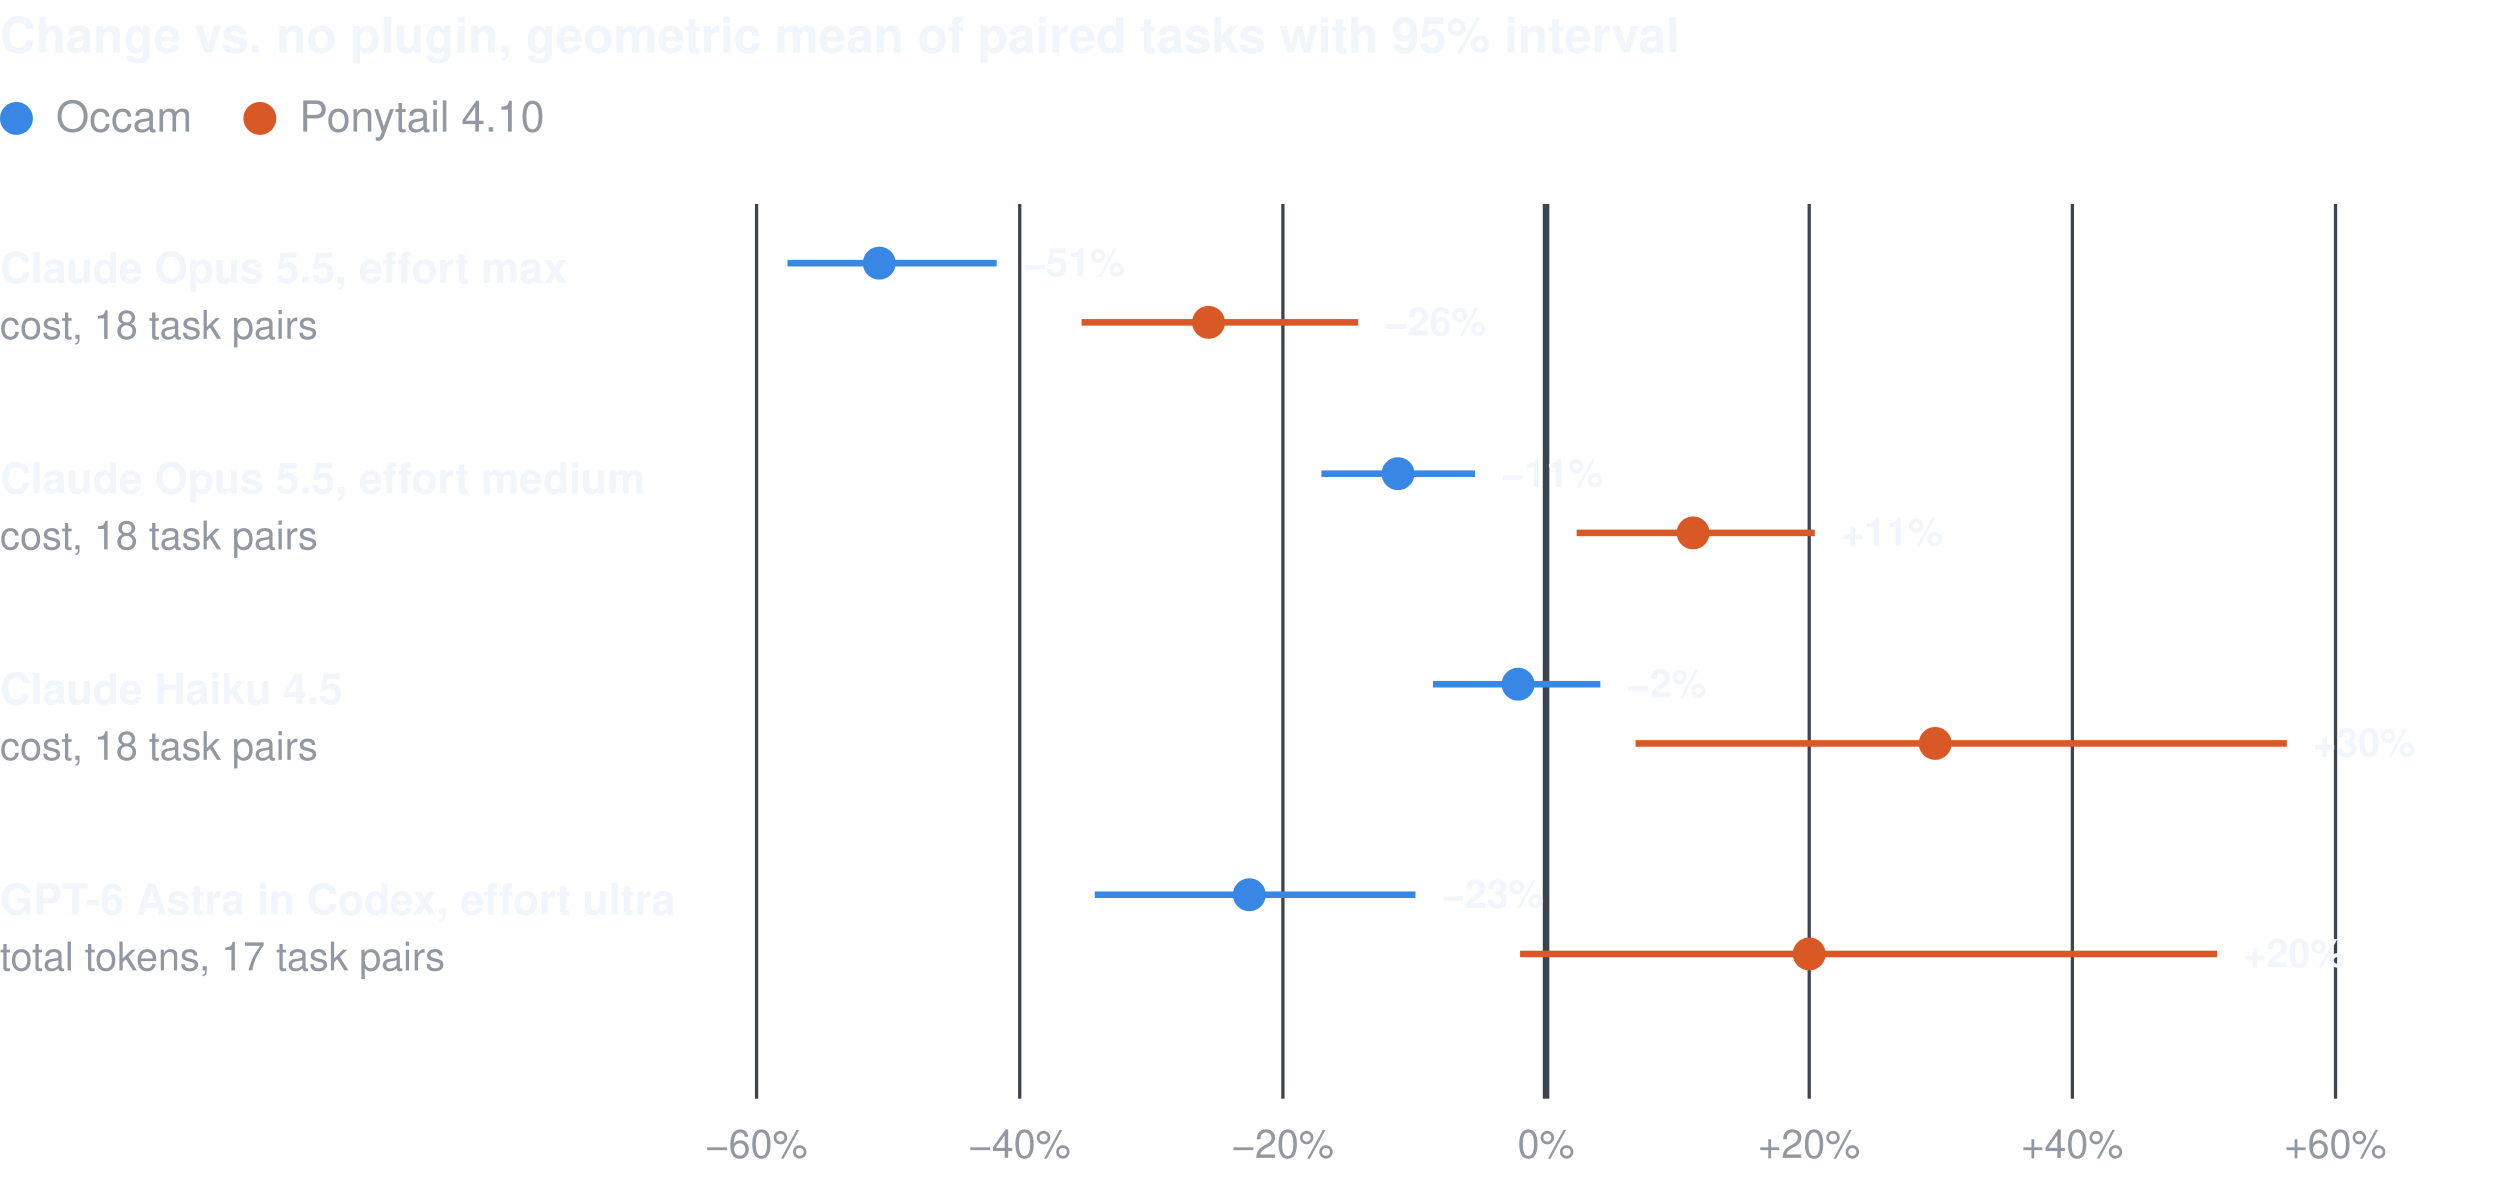
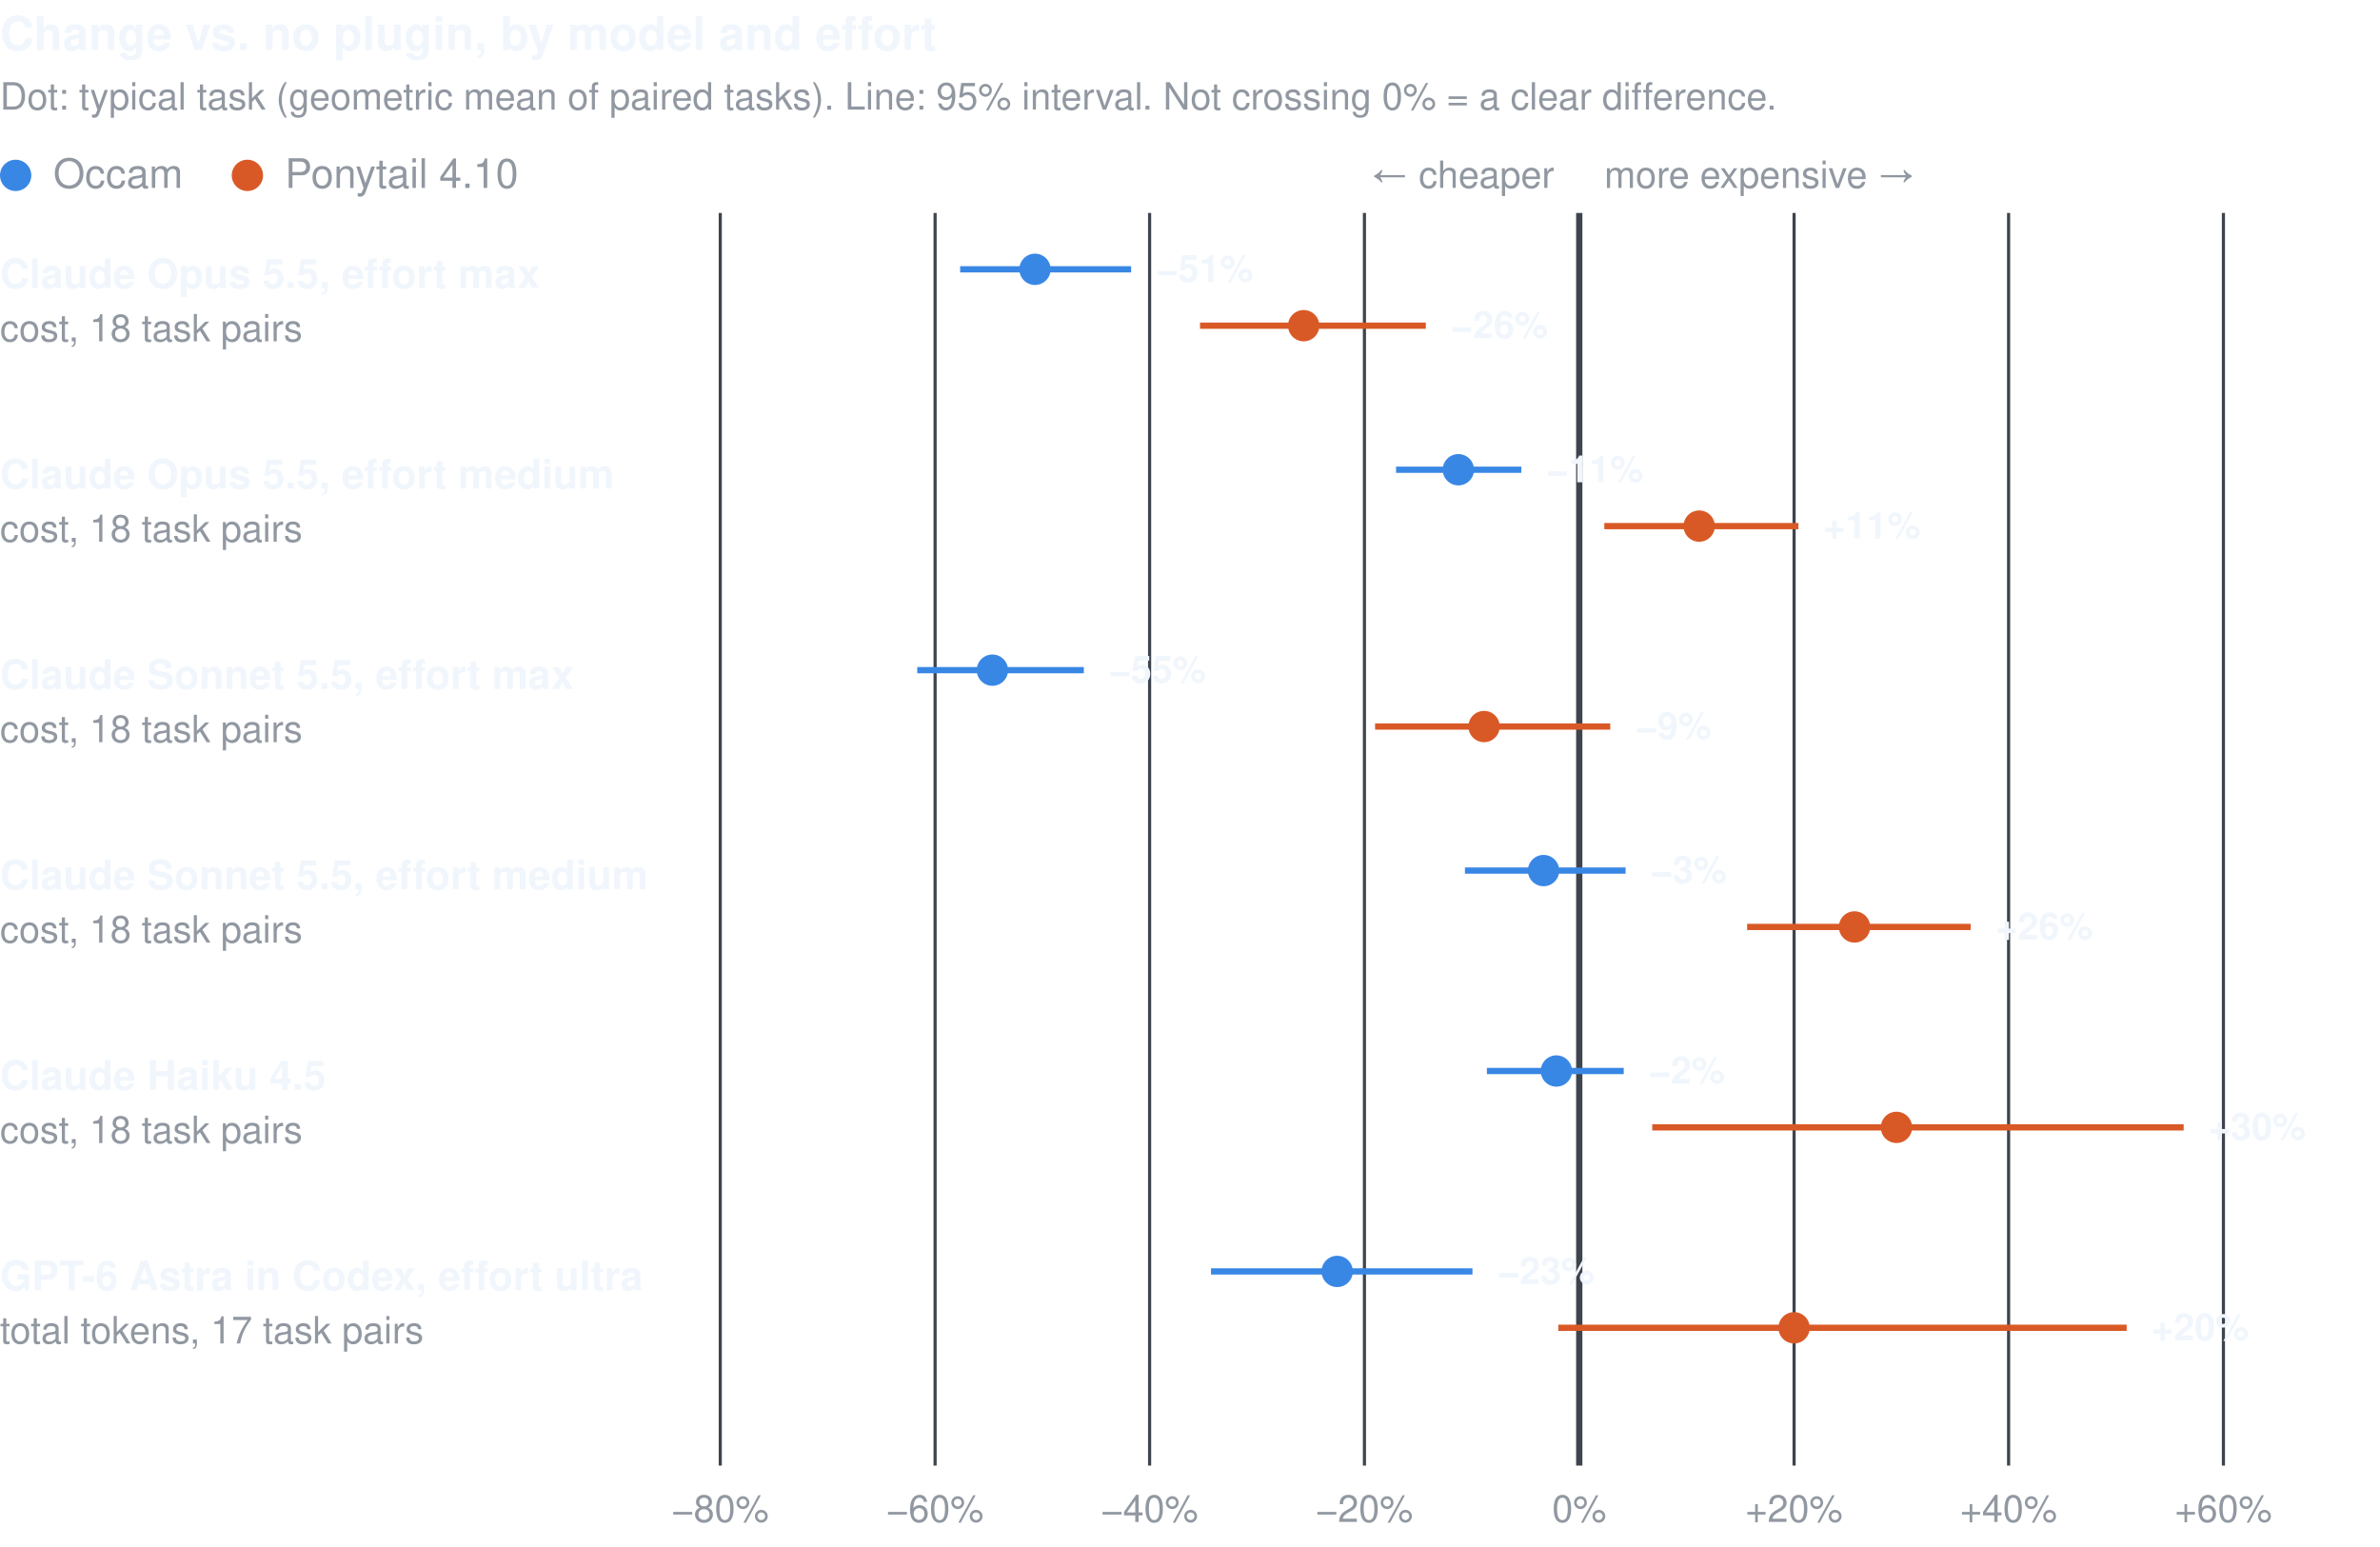
- <svg xmlns="http://www.w3.org/2000/svg" viewBox="0 0 760 360" width="760" height="360" font-family="-apple-system, BlinkMacSystemFont, 'Segoe UI', Helvetica, Arial, sans-serif">
-   <text x="0" y="16" font-size="15" font-weight="600" fill="#f0f6fc">Change vs. no plugin, geometric mean of paired tasks with 95% interval</text>
-   <circle cx="5" cy="36" r="5" fill="#3987e5" />
-   <text x="17" y="40" font-size="13" fill="#9198a1">Occam</text>
-   <circle cx="79" cy="36" r="5" fill="#d95926" />
-   <text x="91" y="40" font-size="13" fill="#9198a1">Ponytail 4.10</text>
-   <line x1="230.0" x2="230.0" y1="62" y2="334" stroke="#3d444d" stroke-width="1" />
-   <text x="230.0" y="352" font-size="12" text-anchor="middle" fill="#9198a1">−60%</text>
-   <line x1="310.0" x2="310.0" y1="62" y2="334" stroke="#3d444d" stroke-width="1" />
-   <text x="310.0" y="352" font-size="12" text-anchor="middle" fill="#9198a1">−40%</text>
-   <line x1="390.0" x2="390.0" y1="62" y2="334" stroke="#3d444d" stroke-width="1" />
-   <text x="390.0" y="352" font-size="12" text-anchor="middle" fill="#9198a1">−20%</text>
-   <line x1="470.0" x2="470.0" y1="62" y2="334" stroke="#3d444d" stroke-width="2" />
-   <text x="470.0" y="352" font-size="12" text-anchor="middle" fill="#9198a1">0%</text>
-   <line x1="550.0" x2="550.0" y1="62" y2="334" stroke="#3d444d" stroke-width="1" />
-   <text x="550.0" y="352" font-size="12" text-anchor="middle" fill="#9198a1">+20%</text>
-   <line x1="630.0" x2="630.0" y1="62" y2="334" stroke="#3d444d" stroke-width="1" />
-   <text x="630.0" y="352" font-size="12" text-anchor="middle" fill="#9198a1">+40%</text>
-   <line x1="710.0" x2="710.0" y1="62" y2="334" stroke="#3d444d" stroke-width="1" />
-   <text x="710.0" y="352" font-size="12" text-anchor="middle" fill="#9198a1">+60%</text>
-   <text x="0" y="86" font-size="13" font-weight="600" fill="#f0f6fc">Claude Opus 5.5, effort max</text>
-   <text x="0" y="103" font-size="12" fill="#9198a1">cost, 18 task pairs</text>
+ <svg xmlns="http://www.w3.org/2000/svg" viewBox="0 0 760 494" width="760" height="494" font-family="-apple-system, BlinkMacSystemFont, 'Segoe UI', Helvetica, Arial, sans-serif">
+   <text x="0" y="16" font-size="15" font-weight="600" fill="#f0f6fc">Change vs. no plugin, by model and effort</text>
+   <text x="0" y="35" font-size="12" fill="#9198a1">Dot: typical task (geometric mean of paired tasks). Line: 95% interval. Not crossing 0% = a clear difference.</text>
+   <text x="496.3" y="60" font-size="12" text-anchor="end" fill="#9198a1">← cheaper</text>
+   <text x="512.3" y="60" font-size="12" fill="#9198a1">more expensive →</text>
+   <circle cx="5" cy="56" r="5" fill="#3987e5" />
+   <text x="17" y="60" font-size="13" fill="#9198a1">Occam</text>
+   <circle cx="79" cy="56" r="5" fill="#d95926" />
+   <text x="91" y="60" font-size="13" fill="#9198a1">Ponytail 4.10</text>
+   <line x1="230.0" x2="230.0" y1="68" y2="468" stroke="#3d444d" stroke-width="1" />
+   <text x="230.0" y="486" font-size="12" text-anchor="middle" fill="#9198a1">−80%</text>
+   <line x1="298.6" x2="298.6" y1="68" y2="468" stroke="#3d444d" stroke-width="1" />
+   <text x="298.6" y="486" font-size="12" text-anchor="middle" fill="#9198a1">−60%</text>
+   <line x1="367.1" x2="367.1" y1="68" y2="468" stroke="#3d444d" stroke-width="1" />
+   <text x="367.1" y="486" font-size="12" text-anchor="middle" fill="#9198a1">−40%</text>
+   <line x1="435.7" x2="435.7" y1="68" y2="468" stroke="#3d444d" stroke-width="1" />
+   <text x="435.7" y="486" font-size="12" text-anchor="middle" fill="#9198a1">−20%</text>
+   <line x1="504.3" x2="504.3" y1="68" y2="468" stroke="#3d444d" stroke-width="2" />
+   <text x="504.3" y="486" font-size="12" text-anchor="middle" fill="#9198a1">0%</text>
+   <line x1="572.9" x2="572.9" y1="68" y2="468" stroke="#3d444d" stroke-width="1" />
+   <text x="572.9" y="486" font-size="12" text-anchor="middle" fill="#9198a1">+20%</text>
+   <line x1="641.4" x2="641.4" y1="68" y2="468" stroke="#3d444d" stroke-width="1" />
+   <text x="641.4" y="486" font-size="12" text-anchor="middle" fill="#9198a1">+40%</text>
+   <line x1="710.0" x2="710.0" y1="68" y2="468" stroke="#3d444d" stroke-width="1" />
+   <text x="710.0" y="486" font-size="12" text-anchor="middle" fill="#9198a1">+60%</text>
+   <text x="0" y="92" font-size="13" font-weight="600" fill="#f0f6fc">Claude Opus 5.5, effort max</text>
+   <text x="0" y="109" font-size="12" fill="#9198a1">cost, 18 task pairs</text>
  <g>
-     <line x1="239.4" x2="303.0" y1="80" y2="80" stroke="#3987e5" stroke-width="2" />
-     <circle cx="267.3" cy="80" r="5" fill="#3987e5" />
+     <line x1="306.6" x2="361.2" y1="86" y2="86" stroke="#3987e5" stroke-width="2" />
+     <circle cx="330.5" cy="86" r="5" fill="#3987e5" />
  </g>
-   <text x="311.0" y="84" font-size="12" font-weight="600" fill="#f0f6fc">−51%</text>
+   <text x="369.2" y="90" font-size="12" font-weight="600" fill="#f0f6fc">−51%</text>
  <g>
-     <line x1="328.8" x2="412.9" y1="98" y2="98" stroke="#d95926" stroke-width="2" />
-     <circle cx="367.4" cy="98" r="5" fill="#d95926" />
+     <line x1="383.2" x2="455.3" y1="104" y2="104" stroke="#d95926" stroke-width="2" />
+     <circle cx="416.3" cy="104" r="5" fill="#d95926" />
  </g>
-   <text x="420.9" y="102" font-size="12" font-weight="600" fill="#f0f6fc">−26%</text>
-   <text x="0" y="150" font-size="13" font-weight="600" fill="#f0f6fc">Claude Opus 5.5, effort medium</text>
-   <text x="0" y="167" font-size="12" fill="#9198a1">cost, 18 task pairs</text>
+   <text x="463.3" y="108" font-size="12" font-weight="600" fill="#f0f6fc">−26%</text>
+   <text x="0" y="156" font-size="13" font-weight="600" fill="#f0f6fc">Claude Opus 5.5, effort medium</text>
+   <text x="0" y="173" font-size="12" fill="#9198a1">cost, 18 task pairs</text>
  <g>
-     <line x1="401.7" x2="448.4" y1="144" y2="144" stroke="#3987e5" stroke-width="2" />
-     <circle cx="425.0" cy="144" r="5" fill="#3987e5" />
+     <line x1="445.8" x2="485.8" y1="150" y2="150" stroke="#3987e5" stroke-width="2" />
+     <circle cx="465.7" cy="150" r="5" fill="#3987e5" />
  </g>
-   <text x="456.4" y="148" font-size="12" font-weight="600" fill="#f0f6fc">−11%</text>
+   <text x="493.8" y="154" font-size="12" font-weight="600" fill="#f0f6fc">−11%</text>
  <g>
-     <line x1="479.3" x2="551.7" y1="162" y2="162" stroke="#d95926" stroke-width="2" />
-     <circle cx="514.7" cy="162" r="5" fill="#d95926" />
+     <line x1="512.3" x2="574.3" y1="168" y2="168" stroke="#d95926" stroke-width="2" />
+     <circle cx="542.6" cy="168" r="5" fill="#d95926" />
  </g>
-   <text x="559.7" y="166" font-size="12" font-weight="600" fill="#f0f6fc">+11%</text>
-   <text x="0" y="214" font-size="13" font-weight="600" fill="#f0f6fc">Claude Haiku 4.5</text>
-   <text x="0" y="231" font-size="12" fill="#9198a1">cost, 18 task pairs</text>
+   <text x="582.3" y="172" font-size="12" font-weight="600" fill="#f0f6fc">+11%</text>
+   <text x="0" y="220" font-size="13" font-weight="600" fill="#f0f6fc">Claude Sonnet 5.5, effort max</text>
+   <text x="0" y="237" font-size="12" fill="#9198a1">cost, 18 task pairs</text>
  <g>
-     <line x1="435.6" x2="486.5" y1="208" y2="208" stroke="#3987e5" stroke-width="2" />
-     <circle cx="461.5" cy="208" r="5" fill="#3987e5" />
+     <line x1="292.9" x2="346.1" y1="214" y2="214" stroke="#3987e5" stroke-width="2" />
+     <circle cx="316.9" cy="214" r="5" fill="#3987e5" />
  </g>
-   <text x="494.5" y="212" font-size="12" font-weight="600" fill="#f0f6fc">−2%</text>
+   <text x="354.1" y="218" font-size="12" font-weight="600" fill="#f0f6fc">−55%</text>
  <g>
-     <line x1="497.2" x2="695.2" y1="226" y2="226" stroke="#d95926" stroke-width="2" />
-     <circle cx="588.3" cy="226" r="5" fill="#d95926" />
+     <line x1="439.1" x2="514.2" y1="232" y2="232" stroke="#d95926" stroke-width="2" />
+     <circle cx="473.9" cy="232" r="5" fill="#d95926" />
  </g>
-   <text x="703.2" y="230" font-size="12" font-weight="600" fill="#f0f6fc">+30%</text>
-   <text x="0" y="278" font-size="13" font-weight="600" fill="#f0f6fc">GPT-6 Astra in Codex, effort ultra</text>
-   <text x="0" y="295" font-size="12" fill="#9198a1">total tokens, 17 task pairs</text>
+   <text x="522.2" y="236" font-size="12" font-weight="600" fill="#f0f6fc">−9%</text>
+   <text x="0" y="284" font-size="13" font-weight="600" fill="#f0f6fc">Claude Sonnet 5.5, effort medium</text>
+   <text x="0" y="301" font-size="12" fill="#9198a1">cost, 18 task pairs</text>
  <g>
-     <line x1="332.8" x2="430.3" y1="272" y2="272" stroke="#3987e5" stroke-width="2" />
-     <circle cx="379.8" cy="272" r="5" fill="#3987e5" />
+     <line x1="467.8" x2="519.1" y1="278" y2="278" stroke="#3987e5" stroke-width="2" />
+     <circle cx="492.9" cy="278" r="5" fill="#3987e5" />
  </g>
-   <text x="438.3" y="276" font-size="12" font-weight="600" fill="#f0f6fc">−23%</text>
+   <text x="527.1" y="282" font-size="12" font-weight="600" fill="#f0f6fc">−3%</text>
  <g>
-     <line x1="462.1" x2="674.0" y1="290" y2="290" stroke="#d95926" stroke-width="2" />
-     <circle cx="550.0" cy="290" r="5" fill="#d95926" />
+     <line x1="557.9" x2="629.3" y1="296" y2="296" stroke="#d95926" stroke-width="2" />
+     <circle cx="592.2" cy="296" r="5" fill="#d95926" />
  </g>
-   <text x="682.0" y="294" font-size="12" font-weight="600" fill="#f0f6fc">+20%</text>
+   <text x="637.3" y="300" font-size="12" font-weight="600" fill="#f0f6fc">+26%</text>
+   <text x="0" y="348" font-size="13" font-weight="600" fill="#f0f6fc">Claude Haiku 4.5</text>
+   <text x="0" y="365" font-size="12" fill="#9198a1">cost, 18 task pairs</text>
+   <g>
+     <line x1="474.8" x2="518.5" y1="342" y2="342" stroke="#3987e5" stroke-width="2" />
+     <circle cx="497.0" cy="342" r="5" fill="#3987e5" />
+   </g>
+   <text x="526.5" y="346" font-size="12" font-weight="600" fill="#f0f6fc">−2%</text>
+   <g>
+     <line x1="527.6" x2="697.3" y1="360" y2="360" stroke="#d95926" stroke-width="2" />
+     <circle cx="605.6" cy="360" r="5" fill="#d95926" />
+   </g>
+   <text x="705.3" y="364" font-size="12" font-weight="600" fill="#f0f6fc">+30%</text>
+   <text x="0" y="412" font-size="13" font-weight="600" fill="#f0f6fc">GPT-6 Astra in Codex, effort ultra</text>
+   <text x="0" y="429" font-size="12" fill="#9198a1">total tokens, 17 task pairs</text>
+   <g>
+     <line x1="386.7" x2="470.2" y1="406" y2="406" stroke="#3987e5" stroke-width="2" />
+     <circle cx="427.0" cy="406" r="5" fill="#3987e5" />
+   </g>
+   <text x="478.2" y="410" font-size="12" font-weight="600" fill="#f0f6fc">−23%</text>
+   <g>
+     <line x1="497.6" x2="679.1" y1="424" y2="424" stroke="#d95926" stroke-width="2" />
+     <circle cx="572.9" cy="424" r="5" fill="#d95926" />
+   </g>
+   <text x="687.1" y="428" font-size="12" font-weight="600" fill="#f0f6fc">+20%</text>
</svg>
